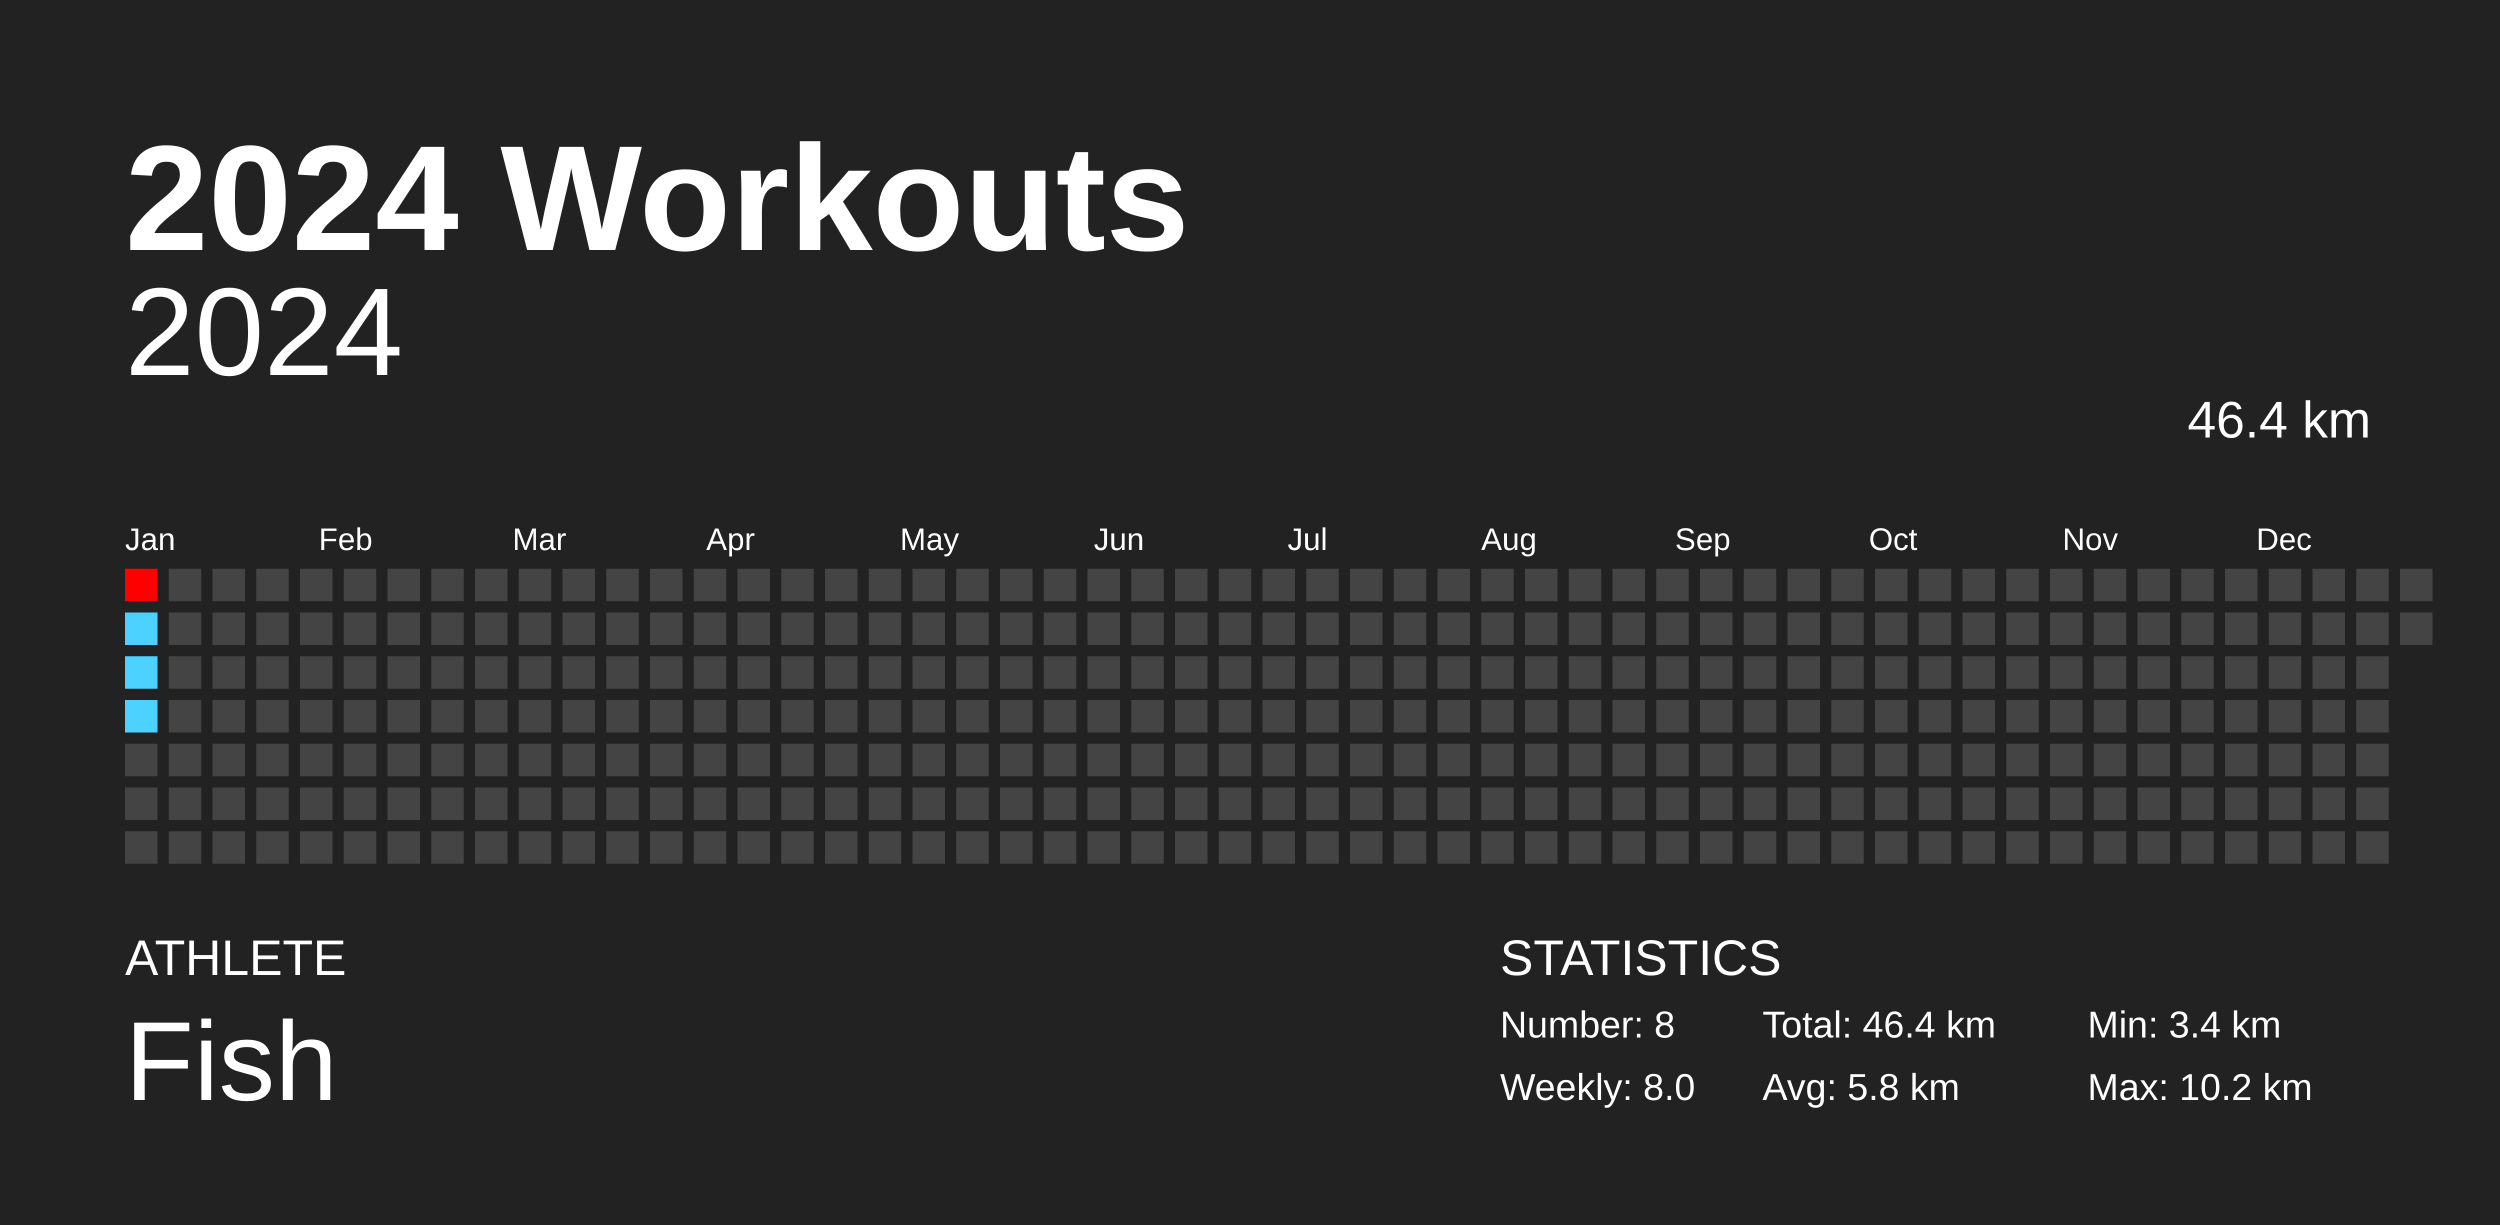
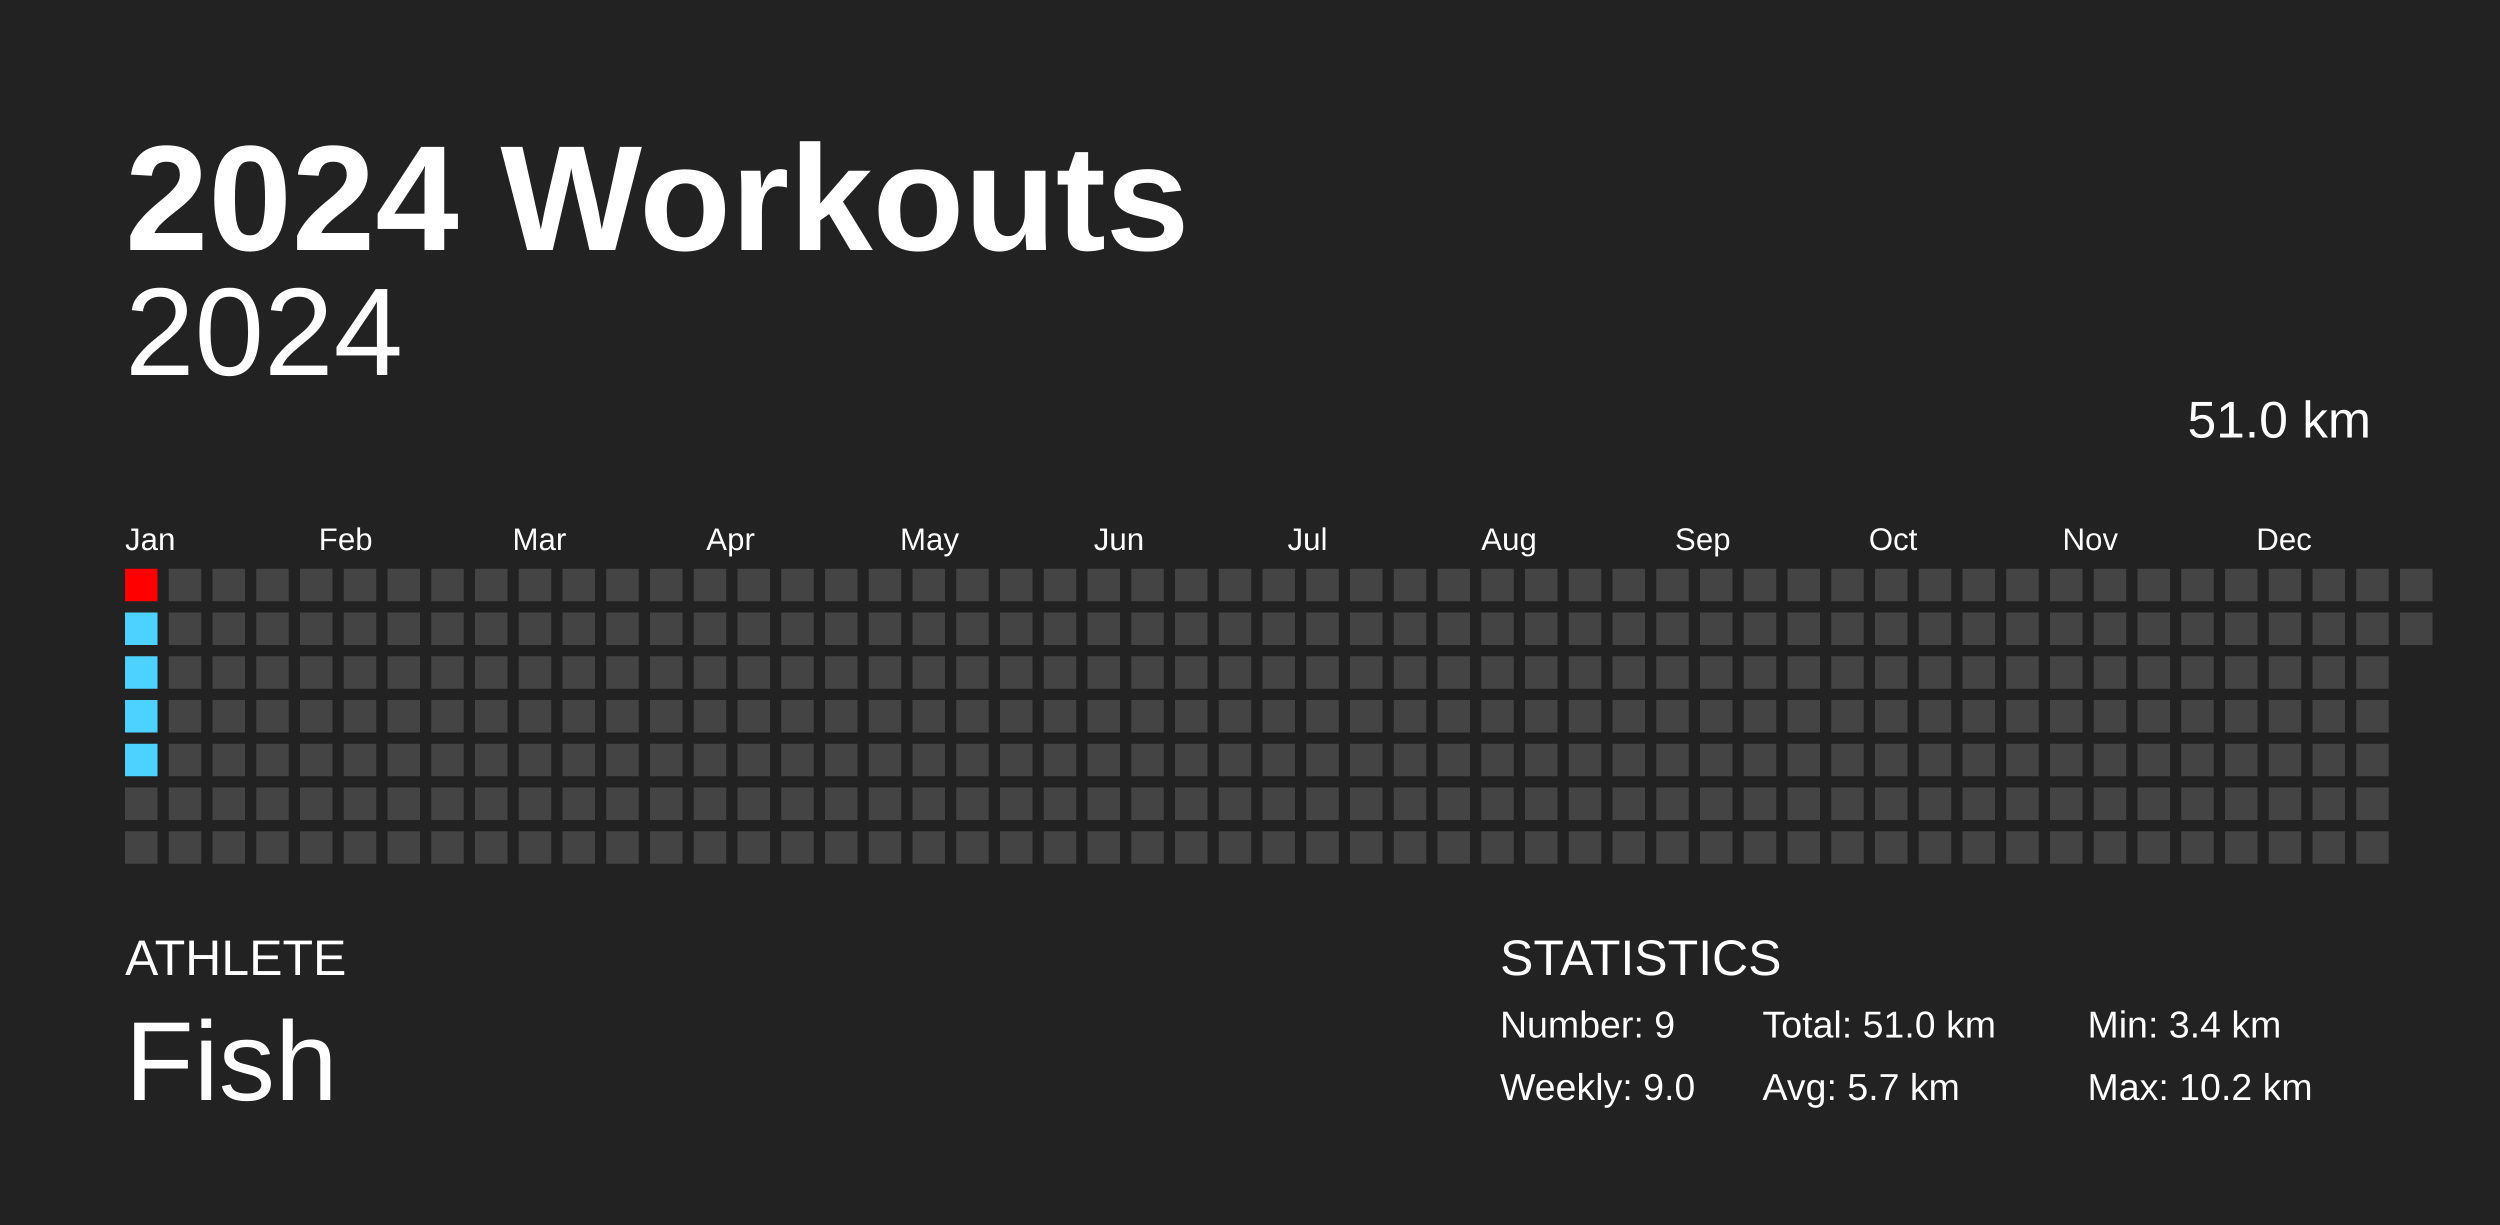
<svg xmlns="http://www.w3.org/2000/svg" baseProfile="full" height="98mm" version="1.1" viewBox="0,0,200,98" width="200mm">
  <defs />
  <rect fill="#222222" height="98" width="200" x="0" y="0" />
  <text fill="#FFFFFF" style="font-size:12px; font-family:Arial; font-weight:bold;" x="10" y="20">2024 Workouts</text>
  <text fill="#FFFFFF" style="font-size:4px; font-family:Arial" x="10" y="78">ATHLETE</text>
  <text fill="#FFFFFF" style="font-size:9px; font-family:Arial" x="10" y="88">Fish</text>
  <text fill="#FFFFFF" style="font-size:4px; font-family:Arial" x="120" y="78">STATISTICS</text>
-   <text fill="#FFFFFF" style="font-size:3px; font-family:Arial" x="120" y="83">Number: 8</text>
-   <text fill="#FFFFFF" style="font-size:3px; font-family:Arial" x="120" y="88">Weekly: 8.0</text>
-   <text fill="#FFFFFF" style="font-size:3px; font-family:Arial" x="141" y="83">Total: 46.4 km</text>
-   <text fill="#FFFFFF" style="font-size:3px; font-family:Arial" x="141" y="88">Avg: 5.8 km</text>
+   <text fill="#FFFFFF" style="font-size:3px; font-family:Arial" x="120" y="83">Number: 9</text>
+   <text fill="#FFFFFF" style="font-size:3px; font-family:Arial" x="120" y="88">Weekly: 9.0</text>
+   <text fill="#FFFFFF" style="font-size:3px; font-family:Arial" x="141" y="83">Total: 51.0 km</text>
+   <text fill="#FFFFFF" style="font-size:3px; font-family:Arial" x="141" y="88">Avg: 5.7 km</text>
  <text fill="#FFFFFF" style="font-size:3px; font-family:Arial" x="167" y="83">Min: 3.4 km</text>
  <text fill="#FFFFFF" style="font-size:3px; font-family:Arial" x="167" y="88">Max: 10.2 km</text>
  <text alignment-baseline="hanging" fill="#FFFFFF" style="font-size:10.0px; font-family:Arial;" x="10" y="30">2024</text>
-   <text alignment-baseline="hanging" fill="#FFFFFF" style="font-size:4.125px; font-family:Arial;" x="175" y="35">46.4 km</text>
+   <text alignment-baseline="hanging" fill="#FFFFFF" style="font-size:4.125px; font-family:Arial;" x="175" y="35">51.0 km</text>
  <text fill="#FFFFFF" style="font-size:2.5px; font-family:Arial" x="10.0" y="44">Jan</text>
  <text fill="#FFFFFF" style="font-size:2.5px; font-family:Arial" x="25.5" y="44">Feb</text>
  <text fill="#FFFFFF" style="font-size:2.5px; font-family:Arial" x="41.0" y="44">Mar</text>
  <text fill="#FFFFFF" style="font-size:2.5px; font-family:Arial" x="56.5" y="44">Apr</text>
  <text fill="#FFFFFF" style="font-size:2.5px; font-family:Arial" x="72.0" y="44">May</text>
  <text fill="#FFFFFF" style="font-size:2.5px; font-family:Arial" x="87.5" y="44">Jun</text>
  <text fill="#FFFFFF" style="font-size:2.5px; font-family:Arial" x="103.0" y="44">Jul</text>
  <text fill="#FFFFFF" style="font-size:2.5px; font-family:Arial" x="118.5" y="44">Aug</text>
  <text fill="#FFFFFF" style="font-size:2.5px; font-family:Arial" x="134.0" y="44">Sep</text>
  <text fill="#FFFFFF" style="font-size:2.5px; font-family:Arial" x="149.5" y="44">Oct</text>
  <text fill="#FFFFFF" style="font-size:2.5px; font-family:Arial" x="165.0" y="44">Nov</text>
  <text fill="#FFFFFF" style="font-size:2.5px; font-family:Arial" x="180.5" y="44">Dec</text>
  <rect fill="red" height="2.6" width="2.6" x="10.0" y="45.5" />
  <rect fill="#4dd2ff" height="2.6" width="2.6" x="10.0" y="49.0" />
  <rect fill="#4dd2ff" height="2.6" width="2.6" x="10.0" y="52.5" />
  <rect fill="#4dd2ff" height="2.6" width="2.6" x="10.0" y="56.0" />
-   <rect fill="#444444" height="2.6" width="2.6" x="10.0" y="59.5" />
+   <rect fill="#4dd2ff" height="2.6" width="2.6" x="10.0" y="59.5" />
  <rect fill="#444444" height="2.6" width="2.6" x="10.0" y="63.0" />
  <rect fill="#444444" height="2.6" width="2.6" x="10.0" y="66.5" />
  <rect fill="#444444" height="2.6" width="2.6" x="13.5" y="45.5" />
  <rect fill="#444444" height="2.6" width="2.6" x="13.5" y="49.0" />
  <rect fill="#444444" height="2.6" width="2.6" x="13.5" y="52.5" />
  <rect fill="#444444" height="2.6" width="2.6" x="13.5" y="56.0" />
  <rect fill="#444444" height="2.6" width="2.6" x="13.5" y="59.5" />
  <rect fill="#444444" height="2.6" width="2.6" x="13.5" y="63.0" />
  <rect fill="#444444" height="2.6" width="2.6" x="13.5" y="66.5" />
  <rect fill="#444444" height="2.6" width="2.6" x="17.0" y="45.5" />
  <rect fill="#444444" height="2.6" width="2.6" x="17.0" y="49.0" />
  <rect fill="#444444" height="2.6" width="2.6" x="17.0" y="52.5" />
  <rect fill="#444444" height="2.6" width="2.6" x="17.0" y="56.0" />
  <rect fill="#444444" height="2.6" width="2.6" x="17.0" y="59.5" />
  <rect fill="#444444" height="2.6" width="2.6" x="17.0" y="63.0" />
  <rect fill="#444444" height="2.6" width="2.6" x="17.0" y="66.5" />
  <rect fill="#444444" height="2.6" width="2.6" x="20.5" y="45.5" />
  <rect fill="#444444" height="2.6" width="2.6" x="20.5" y="49.0" />
  <rect fill="#444444" height="2.6" width="2.6" x="20.5" y="52.5" />
  <rect fill="#444444" height="2.6" width="2.6" x="20.5" y="56.0" />
  <rect fill="#444444" height="2.6" width="2.6" x="20.5" y="59.5" />
  <rect fill="#444444" height="2.6" width="2.6" x="20.5" y="63.0" />
  <rect fill="#444444" height="2.6" width="2.6" x="20.5" y="66.5" />
  <rect fill="#444444" height="2.6" width="2.6" x="24.0" y="45.5" />
  <rect fill="#444444" height="2.6" width="2.6" x="24.0" y="49.0" />
  <rect fill="#444444" height="2.6" width="2.6" x="24.0" y="52.5" />
  <rect fill="#444444" height="2.6" width="2.6" x="24.0" y="56.0" />
  <rect fill="#444444" height="2.6" width="2.6" x="24.0" y="59.5" />
  <rect fill="#444444" height="2.6" width="2.6" x="24.0" y="63.0" />
  <rect fill="#444444" height="2.6" width="2.6" x="24.0" y="66.5" />
  <rect fill="#444444" height="2.6" width="2.6" x="27.5" y="45.5" />
  <rect fill="#444444" height="2.6" width="2.6" x="27.5" y="49.0" />
  <rect fill="#444444" height="2.6" width="2.6" x="27.5" y="52.5" />
  <rect fill="#444444" height="2.6" width="2.6" x="27.5" y="56.0" />
  <rect fill="#444444" height="2.6" width="2.6" x="27.5" y="59.5" />
  <rect fill="#444444" height="2.6" width="2.6" x="27.5" y="63.0" />
  <rect fill="#444444" height="2.6" width="2.6" x="27.5" y="66.5" />
  <rect fill="#444444" height="2.6" width="2.6" x="31.0" y="45.5" />
  <rect fill="#444444" height="2.6" width="2.6" x="31.0" y="49.0" />
  <rect fill="#444444" height="2.6" width="2.6" x="31.0" y="52.5" />
  <rect fill="#444444" height="2.6" width="2.6" x="31.0" y="56.0" />
  <rect fill="#444444" height="2.6" width="2.6" x="31.0" y="59.5" />
  <rect fill="#444444" height="2.6" width="2.6" x="31.0" y="63.0" />
  <rect fill="#444444" height="2.6" width="2.6" x="31.0" y="66.5" />
  <rect fill="#444444" height="2.6" width="2.6" x="34.5" y="45.5" />
  <rect fill="#444444" height="2.6" width="2.6" x="34.5" y="49.0" />
  <rect fill="#444444" height="2.6" width="2.6" x="34.5" y="52.5" />
  <rect fill="#444444" height="2.6" width="2.6" x="34.5" y="56.0" />
  <rect fill="#444444" height="2.6" width="2.6" x="34.5" y="59.5" />
  <rect fill="#444444" height="2.6" width="2.6" x="34.5" y="63.0" />
  <rect fill="#444444" height="2.6" width="2.6" x="34.5" y="66.5" />
  <rect fill="#444444" height="2.6" width="2.6" x="38.0" y="45.5" />
  <rect fill="#444444" height="2.6" width="2.6" x="38.0" y="49.0" />
  <rect fill="#444444" height="2.6" width="2.6" x="38.0" y="52.5" />
  <rect fill="#444444" height="2.6" width="2.6" x="38.0" y="56.0" />
  <rect fill="#444444" height="2.6" width="2.6" x="38.0" y="59.5" />
  <rect fill="#444444" height="2.6" width="2.6" x="38.0" y="63.0" />
  <rect fill="#444444" height="2.6" width="2.6" x="38.0" y="66.5" />
  <rect fill="#444444" height="2.6" width="2.6" x="41.5" y="45.5" />
  <rect fill="#444444" height="2.6" width="2.6" x="41.5" y="49.0" />
  <rect fill="#444444" height="2.6" width="2.6" x="41.5" y="52.5" />
  <rect fill="#444444" height="2.6" width="2.6" x="41.5" y="56.0" />
  <rect fill="#444444" height="2.6" width="2.6" x="41.5" y="59.5" />
  <rect fill="#444444" height="2.6" width="2.6" x="41.5" y="63.0" />
  <rect fill="#444444" height="2.6" width="2.6" x="41.5" y="66.5" />
  <rect fill="#444444" height="2.6" width="2.6" x="45.0" y="45.5" />
  <rect fill="#444444" height="2.6" width="2.6" x="45.0" y="49.0" />
  <rect fill="#444444" height="2.6" width="2.6" x="45.0" y="52.5" />
  <rect fill="#444444" height="2.6" width="2.6" x="45.0" y="56.0" />
  <rect fill="#444444" height="2.6" width="2.6" x="45.0" y="59.5" />
  <rect fill="#444444" height="2.6" width="2.6" x="45.0" y="63.0" />
  <rect fill="#444444" height="2.6" width="2.6" x="45.0" y="66.5" />
  <rect fill="#444444" height="2.6" width="2.6" x="48.5" y="45.5" />
  <rect fill="#444444" height="2.6" width="2.6" x="48.5" y="49.0" />
  <rect fill="#444444" height="2.6" width="2.6" x="48.5" y="52.5" />
  <rect fill="#444444" height="2.6" width="2.6" x="48.5" y="56.0" />
  <rect fill="#444444" height="2.6" width="2.6" x="48.5" y="59.5" />
  <rect fill="#444444" height="2.6" width="2.6" x="48.5" y="63.0" />
  <rect fill="#444444" height="2.6" width="2.6" x="48.5" y="66.5" />
  <rect fill="#444444" height="2.6" width="2.6" x="52.0" y="45.5" />
  <rect fill="#444444" height="2.6" width="2.6" x="52.0" y="49.0" />
  <rect fill="#444444" height="2.6" width="2.6" x="52.0" y="52.5" />
  <rect fill="#444444" height="2.6" width="2.6" x="52.0" y="56.0" />
  <rect fill="#444444" height="2.6" width="2.6" x="52.0" y="59.5" />
  <rect fill="#444444" height="2.6" width="2.6" x="52.0" y="63.0" />
  <rect fill="#444444" height="2.6" width="2.6" x="52.0" y="66.5" />
  <rect fill="#444444" height="2.6" width="2.6" x="55.5" y="45.5" />
  <rect fill="#444444" height="2.6" width="2.6" x="55.5" y="49.0" />
  <rect fill="#444444" height="2.6" width="2.6" x="55.5" y="52.5" />
  <rect fill="#444444" height="2.6" width="2.6" x="55.5" y="56.0" />
  <rect fill="#444444" height="2.6" width="2.6" x="55.5" y="59.5" />
  <rect fill="#444444" height="2.6" width="2.6" x="55.5" y="63.0" />
  <rect fill="#444444" height="2.6" width="2.6" x="55.5" y="66.5" />
  <rect fill="#444444" height="2.6" width="2.6" x="59.0" y="45.5" />
  <rect fill="#444444" height="2.6" width="2.6" x="59.0" y="49.0" />
  <rect fill="#444444" height="2.6" width="2.6" x="59.0" y="52.5" />
  <rect fill="#444444" height="2.6" width="2.6" x="59.0" y="56.0" />
  <rect fill="#444444" height="2.6" width="2.6" x="59.0" y="59.5" />
  <rect fill="#444444" height="2.6" width="2.6" x="59.0" y="63.0" />
  <rect fill="#444444" height="2.6" width="2.6" x="59.0" y="66.5" />
  <rect fill="#444444" height="2.6" width="2.6" x="62.5" y="45.5" />
  <rect fill="#444444" height="2.6" width="2.6" x="62.5" y="49.0" />
  <rect fill="#444444" height="2.6" width="2.6" x="62.5" y="52.5" />
  <rect fill="#444444" height="2.6" width="2.6" x="62.5" y="56.0" />
  <rect fill="#444444" height="2.6" width="2.6" x="62.5" y="59.5" />
  <rect fill="#444444" height="2.6" width="2.6" x="62.5" y="63.0" />
  <rect fill="#444444" height="2.6" width="2.6" x="62.5" y="66.5" />
  <rect fill="#444444" height="2.6" width="2.6" x="66.0" y="45.5" />
  <rect fill="#444444" height="2.6" width="2.6" x="66.0" y="49.0" />
  <rect fill="#444444" height="2.6" width="2.6" x="66.0" y="52.5" />
  <rect fill="#444444" height="2.6" width="2.6" x="66.0" y="56.0" />
  <rect fill="#444444" height="2.6" width="2.6" x="66.0" y="59.5" />
  <rect fill="#444444" height="2.6" width="2.6" x="66.0" y="63.0" />
  <rect fill="#444444" height="2.6" width="2.6" x="66.0" y="66.5" />
  <rect fill="#444444" height="2.6" width="2.6" x="69.5" y="45.5" />
  <rect fill="#444444" height="2.6" width="2.6" x="69.5" y="49.0" />
  <rect fill="#444444" height="2.6" width="2.6" x="69.5" y="52.5" />
  <rect fill="#444444" height="2.6" width="2.6" x="69.5" y="56.0" />
  <rect fill="#444444" height="2.6" width="2.6" x="69.5" y="59.5" />
  <rect fill="#444444" height="2.6" width="2.6" x="69.5" y="63.0" />
  <rect fill="#444444" height="2.6" width="2.6" x="69.5" y="66.5" />
  <rect fill="#444444" height="2.6" width="2.6" x="73.0" y="45.5" />
  <rect fill="#444444" height="2.6" width="2.6" x="73.0" y="49.0" />
  <rect fill="#444444" height="2.6" width="2.6" x="73.0" y="52.5" />
  <rect fill="#444444" height="2.6" width="2.6" x="73.0" y="56.0" />
  <rect fill="#444444" height="2.6" width="2.6" x="73.0" y="59.5" />
  <rect fill="#444444" height="2.6" width="2.6" x="73.0" y="63.0" />
  <rect fill="#444444" height="2.6" width="2.6" x="73.0" y="66.5" />
  <rect fill="#444444" height="2.6" width="2.6" x="76.5" y="45.5" />
  <rect fill="#444444" height="2.6" width="2.6" x="76.5" y="49.0" />
  <rect fill="#444444" height="2.6" width="2.6" x="76.5" y="52.5" />
  <rect fill="#444444" height="2.6" width="2.6" x="76.5" y="56.0" />
  <rect fill="#444444" height="2.6" width="2.6" x="76.5" y="59.5" />
  <rect fill="#444444" height="2.6" width="2.6" x="76.5" y="63.0" />
  <rect fill="#444444" height="2.6" width="2.6" x="76.5" y="66.5" />
  <rect fill="#444444" height="2.6" width="2.6" x="80.0" y="45.5" />
  <rect fill="#444444" height="2.6" width="2.6" x="80.0" y="49.0" />
  <rect fill="#444444" height="2.6" width="2.6" x="80.0" y="52.5" />
  <rect fill="#444444" height="2.6" width="2.6" x="80.0" y="56.0" />
  <rect fill="#444444" height="2.6" width="2.6" x="80.0" y="59.5" />
  <rect fill="#444444" height="2.6" width="2.6" x="80.0" y="63.0" />
  <rect fill="#444444" height="2.6" width="2.6" x="80.0" y="66.5" />
  <rect fill="#444444" height="2.6" width="2.6" x="83.5" y="45.5" />
  <rect fill="#444444" height="2.6" width="2.6" x="83.5" y="49.0" />
  <rect fill="#444444" height="2.6" width="2.6" x="83.5" y="52.5" />
  <rect fill="#444444" height="2.6" width="2.6" x="83.5" y="56.0" />
  <rect fill="#444444" height="2.6" width="2.6" x="83.5" y="59.5" />
  <rect fill="#444444" height="2.6" width="2.6" x="83.5" y="63.0" />
  <rect fill="#444444" height="2.6" width="2.6" x="83.5" y="66.5" />
  <rect fill="#444444" height="2.6" width="2.6" x="87.0" y="45.5" />
  <rect fill="#444444" height="2.6" width="2.6" x="87.0" y="49.0" />
  <rect fill="#444444" height="2.6" width="2.6" x="87.0" y="52.5" />
  <rect fill="#444444" height="2.6" width="2.6" x="87.0" y="56.0" />
  <rect fill="#444444" height="2.6" width="2.6" x="87.0" y="59.5" />
  <rect fill="#444444" height="2.6" width="2.6" x="87.0" y="63.0" />
  <rect fill="#444444" height="2.6" width="2.6" x="87.0" y="66.5" />
  <rect fill="#444444" height="2.6" width="2.6" x="90.5" y="45.5" />
  <rect fill="#444444" height="2.6" width="2.6" x="90.5" y="49.0" />
  <rect fill="#444444" height="2.6" width="2.6" x="90.5" y="52.5" />
  <rect fill="#444444" height="2.6" width="2.6" x="90.5" y="56.0" />
  <rect fill="#444444" height="2.6" width="2.6" x="90.5" y="59.5" />
  <rect fill="#444444" height="2.6" width="2.6" x="90.5" y="63.0" />
  <rect fill="#444444" height="2.6" width="2.6" x="90.5" y="66.5" />
  <rect fill="#444444" height="2.6" width="2.6" x="94.0" y="45.5" />
  <rect fill="#444444" height="2.6" width="2.6" x="94.0" y="49.0" />
  <rect fill="#444444" height="2.6" width="2.6" x="94.0" y="52.5" />
  <rect fill="#444444" height="2.6" width="2.6" x="94.0" y="56.0" />
  <rect fill="#444444" height="2.6" width="2.6" x="94.0" y="59.5" />
  <rect fill="#444444" height="2.6" width="2.6" x="94.0" y="63.0" />
  <rect fill="#444444" height="2.6" width="2.6" x="94.0" y="66.5" />
  <rect fill="#444444" height="2.6" width="2.6" x="97.5" y="45.5" />
  <rect fill="#444444" height="2.6" width="2.6" x="97.5" y="49.0" />
  <rect fill="#444444" height="2.6" width="2.6" x="97.5" y="52.5" />
  <rect fill="#444444" height="2.6" width="2.6" x="97.5" y="56.0" />
  <rect fill="#444444" height="2.6" width="2.6" x="97.5" y="59.5" />
  <rect fill="#444444" height="2.6" width="2.6" x="97.5" y="63.0" />
  <rect fill="#444444" height="2.6" width="2.6" x="97.5" y="66.5" />
  <rect fill="#444444" height="2.6" width="2.6" x="101.0" y="45.5" />
  <rect fill="#444444" height="2.6" width="2.6" x="101.0" y="49.0" />
  <rect fill="#444444" height="2.6" width="2.6" x="101.0" y="52.5" />
  <rect fill="#444444" height="2.6" width="2.6" x="101.0" y="56.0" />
  <rect fill="#444444" height="2.6" width="2.6" x="101.0" y="59.5" />
  <rect fill="#444444" height="2.6" width="2.6" x="101.0" y="63.0" />
  <rect fill="#444444" height="2.6" width="2.6" x="101.0" y="66.5" />
  <rect fill="#444444" height="2.6" width="2.6" x="104.5" y="45.5" />
  <rect fill="#444444" height="2.6" width="2.6" x="104.5" y="49.0" />
  <rect fill="#444444" height="2.6" width="2.6" x="104.5" y="52.5" />
  <rect fill="#444444" height="2.6" width="2.6" x="104.5" y="56.0" />
  <rect fill="#444444" height="2.6" width="2.6" x="104.5" y="59.5" />
  <rect fill="#444444" height="2.6" width="2.6" x="104.5" y="63.0" />
  <rect fill="#444444" height="2.6" width="2.6" x="104.5" y="66.5" />
  <rect fill="#444444" height="2.6" width="2.6" x="108.0" y="45.5" />
  <rect fill="#444444" height="2.6" width="2.6" x="108.0" y="49.0" />
  <rect fill="#444444" height="2.6" width="2.6" x="108.0" y="52.5" />
  <rect fill="#444444" height="2.6" width="2.6" x="108.0" y="56.0" />
  <rect fill="#444444" height="2.6" width="2.6" x="108.0" y="59.5" />
  <rect fill="#444444" height="2.6" width="2.6" x="108.0" y="63.0" />
  <rect fill="#444444" height="2.6" width="2.6" x="108.0" y="66.5" />
  <rect fill="#444444" height="2.6" width="2.6" x="111.5" y="45.5" />
  <rect fill="#444444" height="2.6" width="2.6" x="111.5" y="49.0" />
  <rect fill="#444444" height="2.6" width="2.6" x="111.5" y="52.5" />
  <rect fill="#444444" height="2.6" width="2.6" x="111.5" y="56.0" />
  <rect fill="#444444" height="2.6" width="2.6" x="111.5" y="59.5" />
  <rect fill="#444444" height="2.6" width="2.6" x="111.5" y="63.0" />
  <rect fill="#444444" height="2.6" width="2.6" x="111.5" y="66.5" />
  <rect fill="#444444" height="2.6" width="2.6" x="115.0" y="45.5" />
  <rect fill="#444444" height="2.6" width="2.6" x="115.0" y="49.0" />
  <rect fill="#444444" height="2.6" width="2.6" x="115.0" y="52.5" />
  <rect fill="#444444" height="2.6" width="2.6" x="115.0" y="56.0" />
  <rect fill="#444444" height="2.6" width="2.6" x="115.0" y="59.5" />
  <rect fill="#444444" height="2.6" width="2.6" x="115.0" y="63.0" />
  <rect fill="#444444" height="2.6" width="2.6" x="115.0" y="66.5" />
  <rect fill="#444444" height="2.6" width="2.6" x="118.5" y="45.5" />
  <rect fill="#444444" height="2.6" width="2.6" x="118.5" y="49.0" />
  <rect fill="#444444" height="2.6" width="2.6" x="118.5" y="52.5" />
  <rect fill="#444444" height="2.6" width="2.6" x="118.5" y="56.0" />
  <rect fill="#444444" height="2.6" width="2.6" x="118.5" y="59.5" />
  <rect fill="#444444" height="2.6" width="2.6" x="118.5" y="63.0" />
  <rect fill="#444444" height="2.6" width="2.6" x="118.5" y="66.5" />
  <rect fill="#444444" height="2.6" width="2.6" x="122.0" y="45.5" />
  <rect fill="#444444" height="2.6" width="2.6" x="122.0" y="49.0" />
  <rect fill="#444444" height="2.6" width="2.6" x="122.0" y="52.5" />
  <rect fill="#444444" height="2.6" width="2.6" x="122.0" y="56.0" />
  <rect fill="#444444" height="2.6" width="2.6" x="122.0" y="59.5" />
  <rect fill="#444444" height="2.6" width="2.6" x="122.0" y="63.0" />
  <rect fill="#444444" height="2.6" width="2.6" x="122.0" y="66.5" />
  <rect fill="#444444" height="2.6" width="2.6" x="125.5" y="45.5" />
  <rect fill="#444444" height="2.6" width="2.6" x="125.5" y="49.0" />
  <rect fill="#444444" height="2.6" width="2.6" x="125.5" y="52.5" />
  <rect fill="#444444" height="2.6" width="2.6" x="125.5" y="56.0" />
  <rect fill="#444444" height="2.6" width="2.6" x="125.5" y="59.5" />
  <rect fill="#444444" height="2.6" width="2.6" x="125.5" y="63.0" />
  <rect fill="#444444" height="2.6" width="2.6" x="125.5" y="66.5" />
  <rect fill="#444444" height="2.6" width="2.6" x="129.0" y="45.5" />
  <rect fill="#444444" height="2.6" width="2.6" x="129.0" y="49.0" />
  <rect fill="#444444" height="2.6" width="2.6" x="129.0" y="52.5" />
  <rect fill="#444444" height="2.6" width="2.6" x="129.0" y="56.0" />
  <rect fill="#444444" height="2.6" width="2.6" x="129.0" y="59.5" />
  <rect fill="#444444" height="2.6" width="2.6" x="129.0" y="63.0" />
  <rect fill="#444444" height="2.6" width="2.6" x="129.0" y="66.5" />
  <rect fill="#444444" height="2.6" width="2.6" x="132.5" y="45.5" />
  <rect fill="#444444" height="2.6" width="2.6" x="132.5" y="49.0" />
  <rect fill="#444444" height="2.6" width="2.6" x="132.5" y="52.5" />
  <rect fill="#444444" height="2.6" width="2.6" x="132.5" y="56.0" />
  <rect fill="#444444" height="2.6" width="2.6" x="132.5" y="59.5" />
  <rect fill="#444444" height="2.6" width="2.6" x="132.5" y="63.0" />
  <rect fill="#444444" height="2.6" width="2.6" x="132.5" y="66.5" />
  <rect fill="#444444" height="2.6" width="2.6" x="136.0" y="45.5" />
  <rect fill="#444444" height="2.6" width="2.6" x="136.0" y="49.0" />
  <rect fill="#444444" height="2.6" width="2.6" x="136.0" y="52.5" />
  <rect fill="#444444" height="2.6" width="2.6" x="136.0" y="56.0" />
  <rect fill="#444444" height="2.6" width="2.6" x="136.0" y="59.5" />
  <rect fill="#444444" height="2.6" width="2.6" x="136.0" y="63.0" />
  <rect fill="#444444" height="2.6" width="2.6" x="136.0" y="66.5" />
  <rect fill="#444444" height="2.6" width="2.6" x="139.5" y="45.5" />
  <rect fill="#444444" height="2.6" width="2.6" x="139.5" y="49.0" />
  <rect fill="#444444" height="2.6" width="2.6" x="139.5" y="52.5" />
  <rect fill="#444444" height="2.6" width="2.6" x="139.5" y="56.0" />
  <rect fill="#444444" height="2.6" width="2.6" x="139.5" y="59.5" />
  <rect fill="#444444" height="2.6" width="2.6" x="139.5" y="63.0" />
  <rect fill="#444444" height="2.6" width="2.6" x="139.5" y="66.5" />
  <rect fill="#444444" height="2.6" width="2.6" x="143.0" y="45.5" />
  <rect fill="#444444" height="2.6" width="2.6" x="143.0" y="49.0" />
  <rect fill="#444444" height="2.6" width="2.6" x="143.0" y="52.5" />
  <rect fill="#444444" height="2.6" width="2.6" x="143.0" y="56.0" />
  <rect fill="#444444" height="2.6" width="2.6" x="143.0" y="59.5" />
  <rect fill="#444444" height="2.6" width="2.6" x="143.0" y="63.0" />
  <rect fill="#444444" height="2.6" width="2.6" x="143.0" y="66.5" />
  <rect fill="#444444" height="2.6" width="2.6" x="146.5" y="45.5" />
  <rect fill="#444444" height="2.6" width="2.6" x="146.5" y="49.0" />
  <rect fill="#444444" height="2.6" width="2.6" x="146.5" y="52.5" />
  <rect fill="#444444" height="2.6" width="2.6" x="146.5" y="56.0" />
  <rect fill="#444444" height="2.6" width="2.6" x="146.5" y="59.5" />
  <rect fill="#444444" height="2.6" width="2.6" x="146.5" y="63.0" />
  <rect fill="#444444" height="2.6" width="2.6" x="146.5" y="66.5" />
  <rect fill="#444444" height="2.6" width="2.6" x="150.0" y="45.5" />
  <rect fill="#444444" height="2.6" width="2.6" x="150.0" y="49.0" />
  <rect fill="#444444" height="2.6" width="2.6" x="150.0" y="52.5" />
  <rect fill="#444444" height="2.6" width="2.6" x="150.0" y="56.0" />
  <rect fill="#444444" height="2.6" width="2.6" x="150.0" y="59.5" />
  <rect fill="#444444" height="2.6" width="2.6" x="150.0" y="63.0" />
  <rect fill="#444444" height="2.6" width="2.6" x="150.0" y="66.5" />
  <rect fill="#444444" height="2.6" width="2.6" x="153.5" y="45.5" />
  <rect fill="#444444" height="2.6" width="2.6" x="153.5" y="49.0" />
  <rect fill="#444444" height="2.6" width="2.6" x="153.5" y="52.5" />
  <rect fill="#444444" height="2.6" width="2.6" x="153.5" y="56.0" />
  <rect fill="#444444" height="2.6" width="2.6" x="153.5" y="59.5" />
  <rect fill="#444444" height="2.6" width="2.6" x="153.5" y="63.0" />
  <rect fill="#444444" height="2.6" width="2.6" x="153.5" y="66.5" />
  <rect fill="#444444" height="2.6" width="2.6" x="157.0" y="45.5" />
  <rect fill="#444444" height="2.6" width="2.6" x="157.0" y="49.0" />
  <rect fill="#444444" height="2.6" width="2.6" x="157.0" y="52.5" />
  <rect fill="#444444" height="2.6" width="2.6" x="157.0" y="56.0" />
  <rect fill="#444444" height="2.6" width="2.6" x="157.0" y="59.5" />
  <rect fill="#444444" height="2.6" width="2.6" x="157.0" y="63.0" />
  <rect fill="#444444" height="2.6" width="2.6" x="157.0" y="66.5" />
  <rect fill="#444444" height="2.6" width="2.6" x="160.5" y="45.5" />
  <rect fill="#444444" height="2.6" width="2.6" x="160.5" y="49.0" />
  <rect fill="#444444" height="2.6" width="2.6" x="160.5" y="52.5" />
  <rect fill="#444444" height="2.6" width="2.6" x="160.5" y="56.0" />
  <rect fill="#444444" height="2.6" width="2.6" x="160.5" y="59.5" />
  <rect fill="#444444" height="2.6" width="2.6" x="160.5" y="63.0" />
  <rect fill="#444444" height="2.6" width="2.6" x="160.5" y="66.5" />
  <rect fill="#444444" height="2.6" width="2.6" x="164.0" y="45.5" />
  <rect fill="#444444" height="2.6" width="2.6" x="164.0" y="49.0" />
  <rect fill="#444444" height="2.6" width="2.6" x="164.0" y="52.5" />
  <rect fill="#444444" height="2.6" width="2.6" x="164.0" y="56.0" />
  <rect fill="#444444" height="2.6" width="2.6" x="164.0" y="59.5" />
  <rect fill="#444444" height="2.6" width="2.6" x="164.0" y="63.0" />
  <rect fill="#444444" height="2.6" width="2.6" x="164.0" y="66.5" />
  <rect fill="#444444" height="2.6" width="2.6" x="167.5" y="45.5" />
  <rect fill="#444444" height="2.6" width="2.6" x="167.5" y="49.0" />
  <rect fill="#444444" height="2.6" width="2.6" x="167.5" y="52.5" />
  <rect fill="#444444" height="2.6" width="2.6" x="167.5" y="56.0" />
  <rect fill="#444444" height="2.6" width="2.6" x="167.5" y="59.5" />
  <rect fill="#444444" height="2.6" width="2.6" x="167.5" y="63.0" />
  <rect fill="#444444" height="2.6" width="2.6" x="167.5" y="66.5" />
  <rect fill="#444444" height="2.6" width="2.6" x="171.0" y="45.5" />
  <rect fill="#444444" height="2.6" width="2.6" x="171.0" y="49.0" />
  <rect fill="#444444" height="2.6" width="2.6" x="171.0" y="52.5" />
  <rect fill="#444444" height="2.6" width="2.6" x="171.0" y="56.0" />
  <rect fill="#444444" height="2.6" width="2.6" x="171.0" y="59.5" />
  <rect fill="#444444" height="2.6" width="2.6" x="171.0" y="63.0" />
  <rect fill="#444444" height="2.6" width="2.6" x="171.0" y="66.5" />
  <rect fill="#444444" height="2.6" width="2.6" x="174.5" y="45.5" />
  <rect fill="#444444" height="2.6" width="2.6" x="174.5" y="49.0" />
  <rect fill="#444444" height="2.6" width="2.6" x="174.5" y="52.5" />
  <rect fill="#444444" height="2.6" width="2.6" x="174.5" y="56.0" />
  <rect fill="#444444" height="2.6" width="2.6" x="174.5" y="59.5" />
  <rect fill="#444444" height="2.6" width="2.6" x="174.5" y="63.0" />
  <rect fill="#444444" height="2.6" width="2.6" x="174.5" y="66.5" />
  <rect fill="#444444" height="2.6" width="2.6" x="178.0" y="45.5" />
  <rect fill="#444444" height="2.6" width="2.6" x="178.0" y="49.0" />
  <rect fill="#444444" height="2.6" width="2.6" x="178.0" y="52.5" />
  <rect fill="#444444" height="2.6" width="2.6" x="178.0" y="56.0" />
  <rect fill="#444444" height="2.6" width="2.6" x="178.0" y="59.5" />
  <rect fill="#444444" height="2.6" width="2.6" x="178.0" y="63.0" />
  <rect fill="#444444" height="2.6" width="2.6" x="178.0" y="66.5" />
  <rect fill="#444444" height="2.6" width="2.6" x="181.5" y="45.5" />
  <rect fill="#444444" height="2.6" width="2.6" x="181.5" y="49.0" />
  <rect fill="#444444" height="2.6" width="2.6" x="181.5" y="52.5" />
  <rect fill="#444444" height="2.6" width="2.6" x="181.5" y="56.0" />
  <rect fill="#444444" height="2.6" width="2.6" x="181.5" y="59.5" />
  <rect fill="#444444" height="2.6" width="2.6" x="181.5" y="63.0" />
  <rect fill="#444444" height="2.6" width="2.6" x="181.5" y="66.5" />
  <rect fill="#444444" height="2.6" width="2.6" x="185.0" y="45.5" />
  <rect fill="#444444" height="2.6" width="2.6" x="185.0" y="49.0" />
  <rect fill="#444444" height="2.6" width="2.6" x="185.0" y="52.5" />
  <rect fill="#444444" height="2.6" width="2.6" x="185.0" y="56.0" />
  <rect fill="#444444" height="2.6" width="2.6" x="185.0" y="59.5" />
  <rect fill="#444444" height="2.6" width="2.6" x="185.0" y="63.0" />
  <rect fill="#444444" height="2.6" width="2.6" x="185.0" y="66.5" />
  <rect fill="#444444" height="2.6" width="2.6" x="188.5" y="45.5" />
  <rect fill="#444444" height="2.6" width="2.6" x="188.5" y="49.0" />
  <rect fill="#444444" height="2.6" width="2.6" x="188.5" y="52.5" />
  <rect fill="#444444" height="2.6" width="2.6" x="188.5" y="56.0" />
  <rect fill="#444444" height="2.6" width="2.6" x="188.5" y="59.5" />
  <rect fill="#444444" height="2.6" width="2.6" x="188.5" y="63.0" />
  <rect fill="#444444" height="2.6" width="2.6" x="188.5" y="66.5" />
  <rect fill="#444444" height="2.6" width="2.6" x="192.0" y="45.5" />
  <rect fill="#444444" height="2.6" width="2.6" x="192.0" y="49.0" />
</svg>
